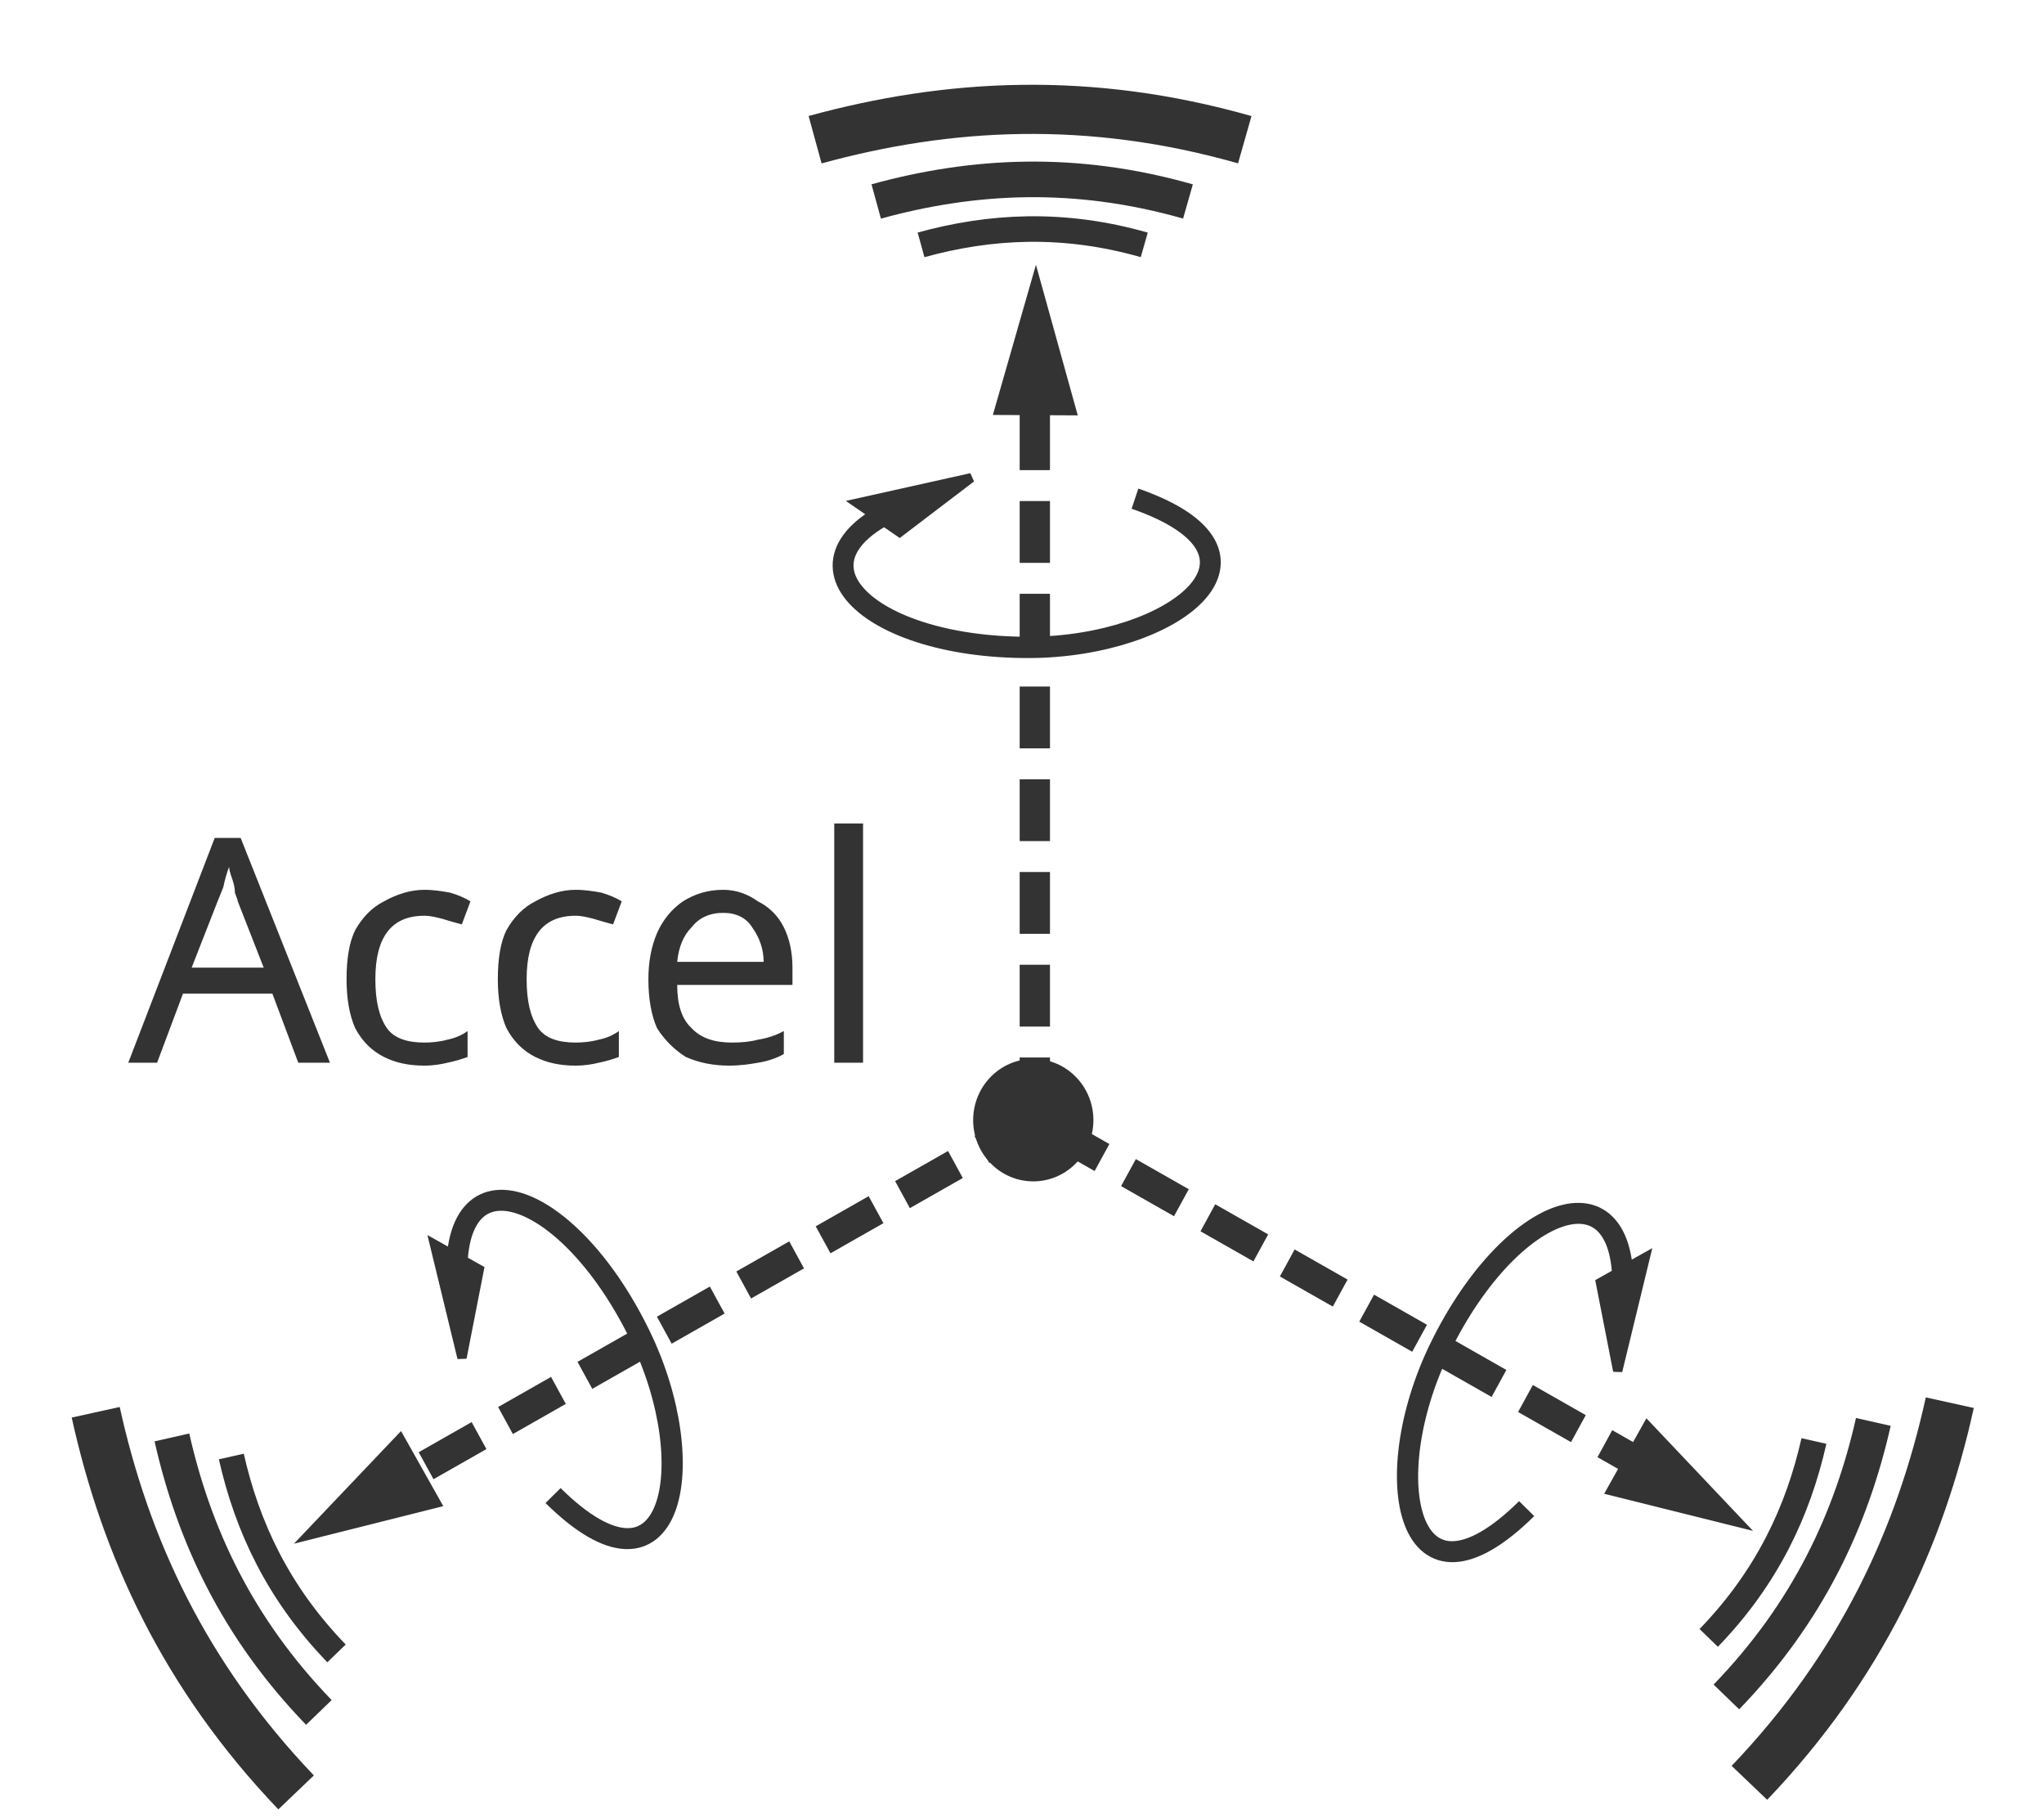
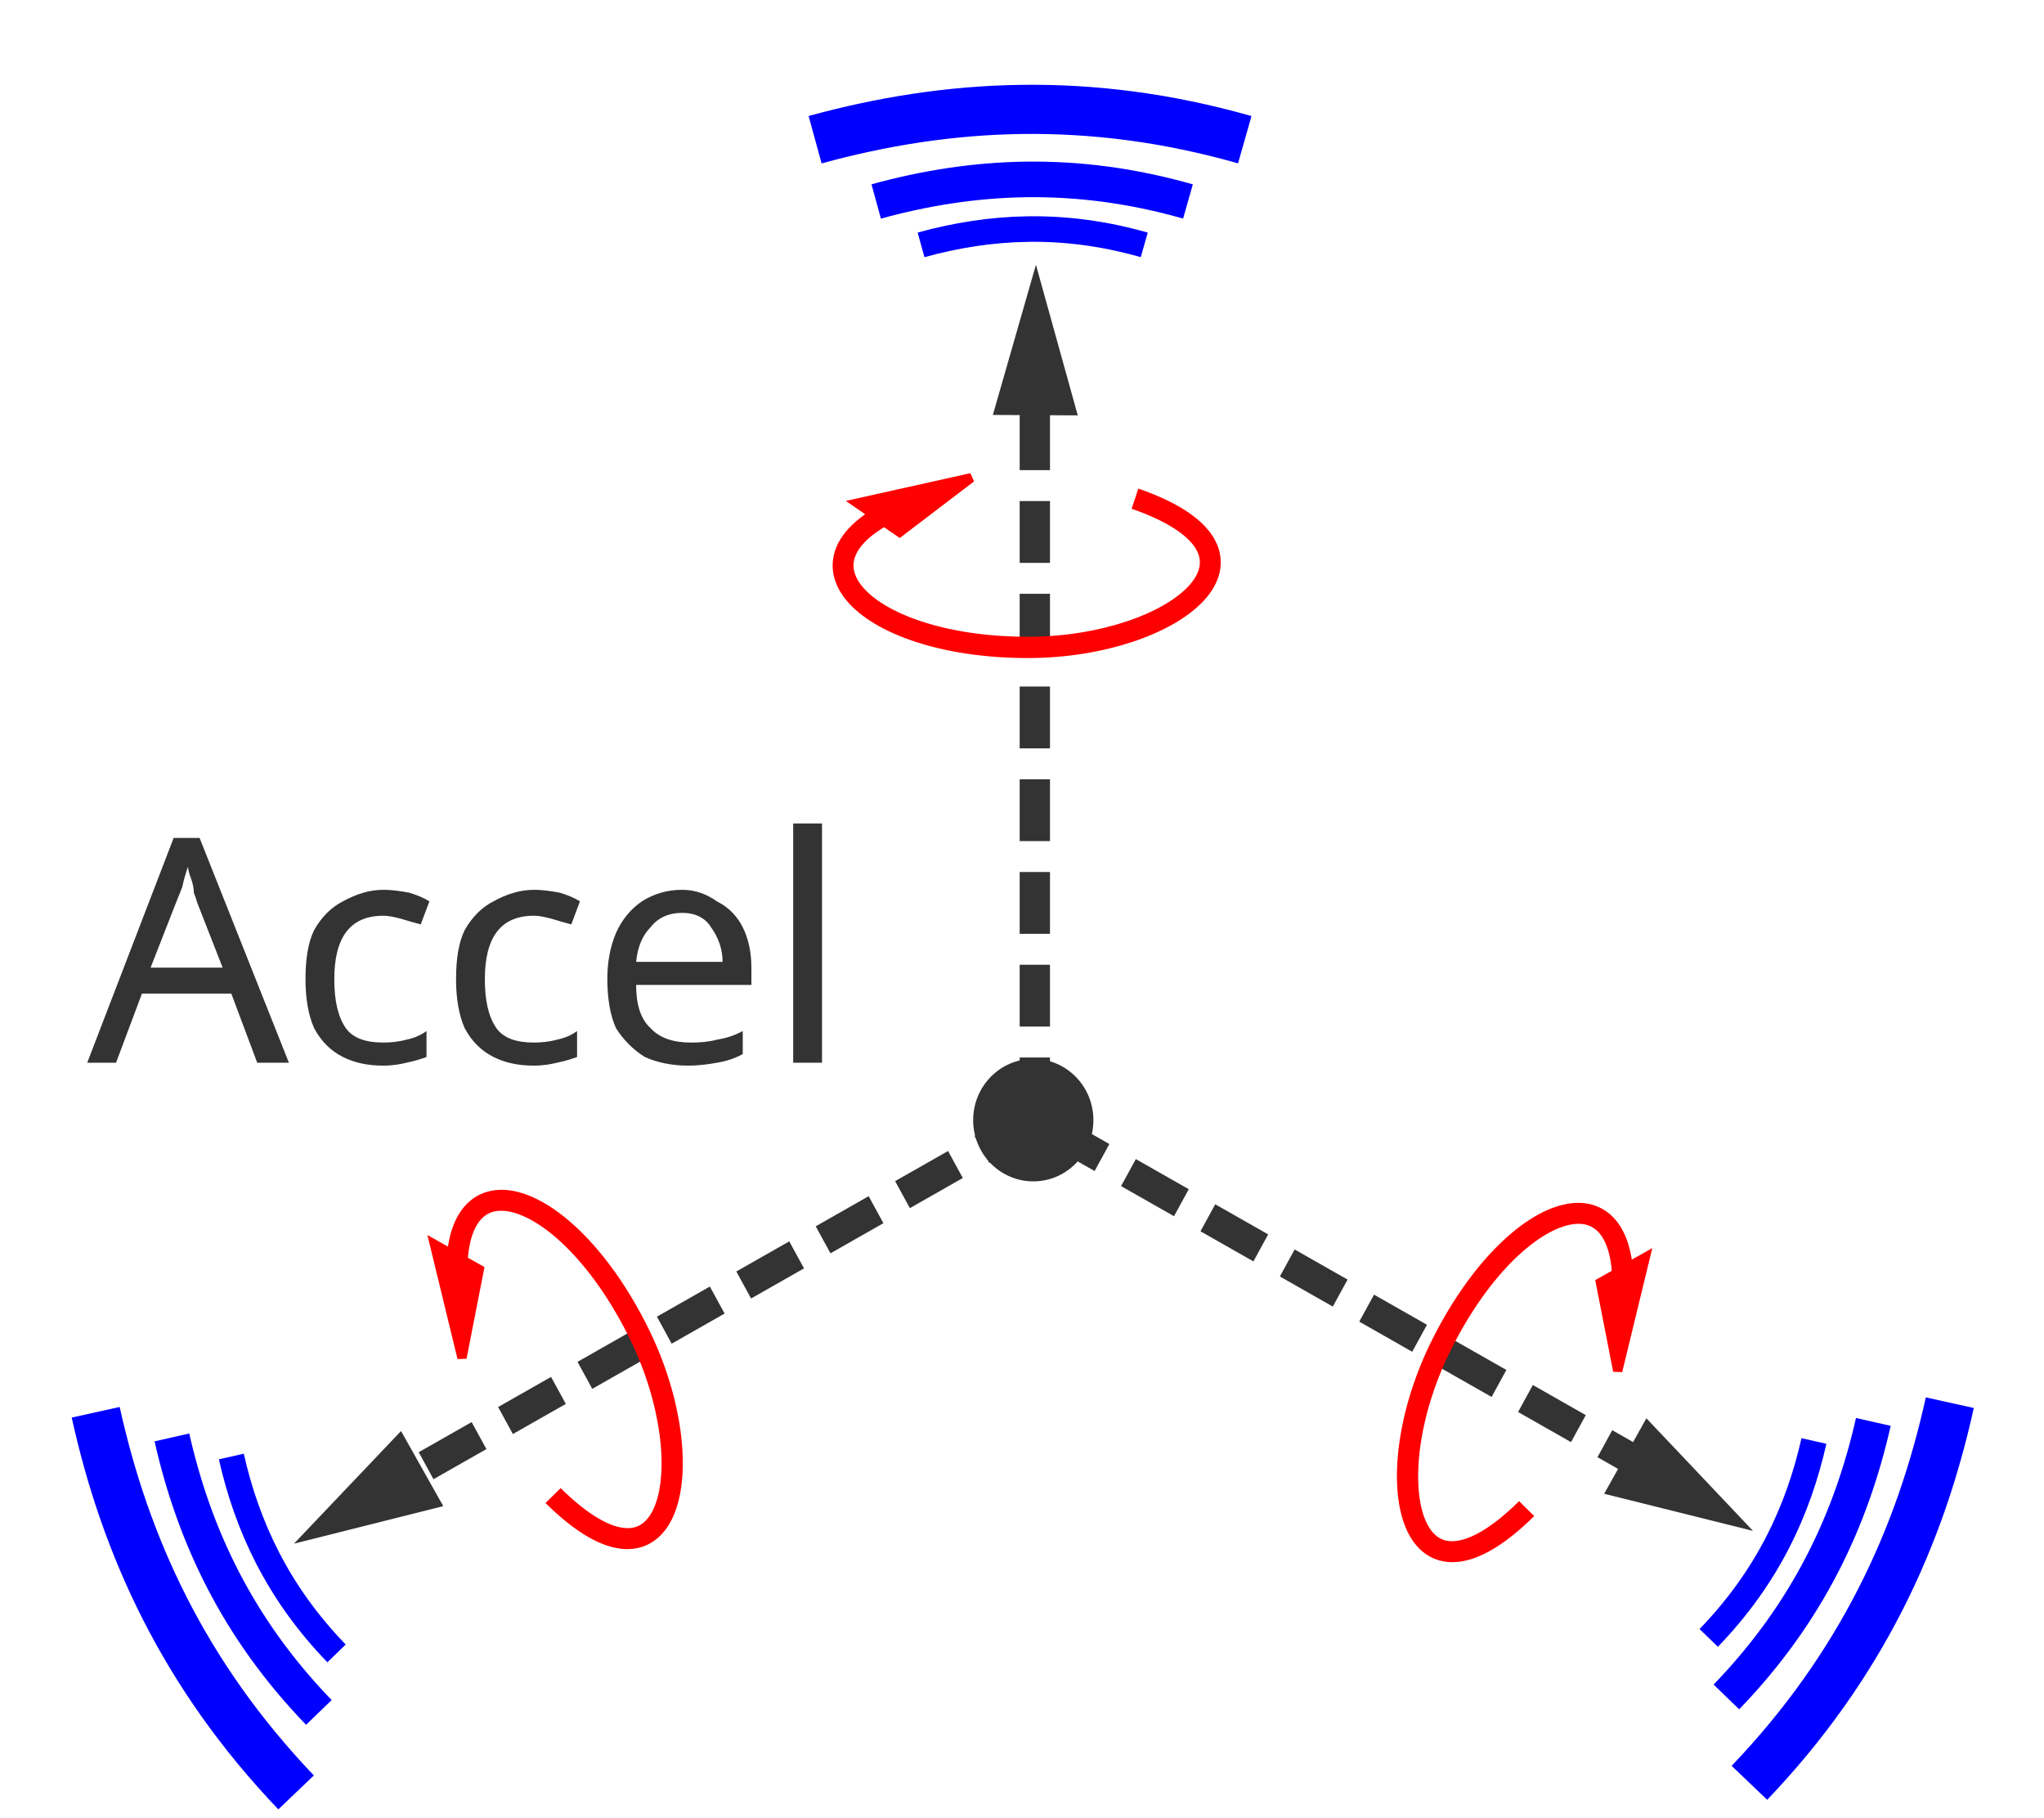
<svg xmlns="http://www.w3.org/2000/svg" width="18.345mm" height="16.306mm" viewBox="0 0 18.345 16.306" version="1.1" id="svg8">
  <defs id="defs2">
    <marker orient="auto" refY="0.0" refX="0.0" id="Arrow2Send" style="overflow:visible;">
      <path id="path10143" style="fill-rule:evenodd;stroke-width:0.625;stroke-linejoin:round;stroke:#000000;stroke-opacity:1;fill:#000000;fill-opacity:1" d="M 8.719,4.034 L -2.207,0.016 L 8.719,-4.002 C 6.973,-1.63 6.983,1.616 8.719,4.034 z " transform="scale(0.3) rotate(180) translate(-2.3,0)" />
    </marker>
    <marker orient="auto" refY="0.0" refX="0.0" id="marker17285" style="overflow:visible;">
      <path id="path17283" d="M 0.0,0.0 L 5.0,-5.0 L -12.5,0.0 L 5.0,5.0 L 0.0,0.0 z " style="fill-rule:evenodd;stroke:#000000;stroke-width:1pt;stroke-opacity:1;fill:#000000;fill-opacity:1" transform="scale(0.2) rotate(180) translate(6,0)" />
    </marker>
    <marker orient="auto" refY="0.0" refX="0.0" id="Arrow1Send" style="overflow:visible;">
      <path id="path10125" d="M 0.0,0.0 L 5.0,-5.0 L -12.5,0.0 L 5.0,5.0 L 0.0,0.0 z " style="fill-rule:evenodd;stroke:#000000;stroke-width:1pt;stroke-opacity:1;fill:#000000;fill-opacity:1" transform="scale(0.2) rotate(180) translate(6,0)" />
    </marker>
    <marker orient="auto" refY="0.0" refX="0.0" id="Arrow2Sstart" style="overflow:visible">
      <path id="path10140" style="fill-rule:evenodd;stroke-width:0.625;stroke-linejoin:round;stroke:#000000;stroke-opacity:1;fill:#000000;fill-opacity:1" d="M 8.719,4.034 L -2.207,0.016 L 8.719,-4.002 C 6.973,-1.63 6.983,1.616 8.719,4.034 z " transform="scale(0.3) translate(-2.3,0)" />
    </marker>
  </defs>
  <g id="layer1" transform="translate(-53.44961,-76.18607)">
    <g id="g17167" transform="translate(-0.5622396,0.1984375)">
      <g id="g1064" transform="matrix(1.264697,0,0,1.264697,-16.50459,-22.81415)">
        <g id="g1031" transform="matrix(0.7417407,0,0,0.7417407,17.94308,27.81899)">
          <g transform="translate(-21.51507,-1.864269)" id="g941-3">
            <g id="g918-1" transform="matrix(0,1.764418,-1.764418,0,205.9493,-18.82344)">
              <g id="g944">
                <g id="g970" transform="rotate(90,57.56354,80.81257)">
                  <text transform="scale(-1)" id="text1234-8" y="-82.514" x="-63.906" style="font-style:normal;font-weight:normal;font-size:6.394px;line-height:1.25;font-family:sans-serif;letter-spacing:0px;word-spacing:0px;fill:#333333;fill-opacity:1;stroke:none;stroke-width:0.16" xml:space="preserve">
                    <tspan style="font-size:0.853px;fill:#333333;stroke-width:0.16" y="-76.856" x="-63.906" id="tspan1232-1" />
                  </text>
                  <g transform="matrix(1.825932,0,0,1.862092,-38.3256,-70.90641)" id="g1006">
                    <path style="fill:none;stroke:#333333;stroke-width:0.09;stroke-linecap:butt;stroke-linejoin:miter;stroke-miterlimit:4;stroke-dasharray:0.18, 0.09;stroke-dashoffset:0;stroke-opacity:1" d="m 46.607,82.194 v 2.118" id="path1013-92-27" />
                    <path style="fill:none;stroke:#333333;stroke-width:0.09;stroke-linecap:butt;stroke-linejoin:miter;stroke-miterlimit:4;stroke-dasharray:0.18, 0.09;stroke-dashoffset:0;stroke-opacity:1" d="m 44.757,81.162 1.85,1.032" id="path1013-92-09" />
                    <path style="fill:none;stroke:#333333;stroke-width:0.09;stroke-linecap:butt;stroke-linejoin:miter;stroke-miterlimit:4;stroke-dasharray:0.18, 0.09;stroke-dashoffset:0;stroke-opacity:1" d="m 46.607,82.194 1.85,-1.032" id="path1013-92-09-6" />
                    <path style="fill:#333333;stroke:#333333;stroke-width:0.037px;stroke-linecap:butt;stroke-linejoin:miter;stroke-opacity:1" d="m 44.787,81.293 -0.255,-0.264 0.356,0.087 z" id="path1272-0" />
                    <path style="fill:#333333;stroke:#333333;stroke-width:0.037px;stroke-linecap:butt;stroke-linejoin:miter;stroke-opacity:1" d="M 48.493,81.256 48.749,80.992 48.392,81.08 Z" id="path1272-0-6" />
                    <path style="fill:#333333;stroke:#333333;stroke-width:0.037px;stroke-linecap:butt;stroke-linejoin:miter;stroke-opacity:1" d="M 46.707,84.263 46.604,84.615 46.504,84.262 Z" id="path1272-0-2" />
-                     <g transform="translate(0.03260063,0.1038946)" id="g884">
-                       <path id="path1272-0-6-0" d="m 46.976,83.799 -0.213,0.159 0.339,-0.074 z" style="fill:#333333;stroke:#333333;stroke-width:0.027px;stroke-linecap:butt;stroke-linejoin:miter;stroke-opacity:1" />
-                       <path style="fill:none;stroke:#333333;stroke-width:0.062;stroke-linecap:butt;stroke-linejoin:miter;stroke-miterlimit:4;stroke-dasharray:none;stroke-opacity:1" d="m 46.277,83.897 c -0.47,-0.16 -0.119,-0.431 0.313,-0.433 0.505,-0.002 0.777,0.279 0.322,0.432" id="path880" />
+                     <g transform="translate(0.03260063,0.1038946)" id="g884" style="stroke:#ff0000">
+                       <path id="path1272-0-6-0" d="m 46.976,83.799 -0.213,0.159 0.339,-0.074 z" style="fill:#ff0000;stroke:#ff0000;stroke-width:0.027px;stroke-linecap:butt;stroke-linejoin:miter;stroke-opacity:1" />
+                       <path style="fill:none;stroke:#ff0000;stroke-width:0.062;stroke-linecap:butt;stroke-linejoin:miter;stroke-miterlimit:4;stroke-dasharray:none;stroke-opacity:1" d="m 46.277,83.897 c -0.47,-0.16 -0.119,-0.431 0.313,-0.433 0.505,-0.002 0.777,0.279 0.322,0.432" id="path880" />
                    </g>
-                     <g id="g884-9" transform="matrix(-0.4414984,0.879838,-0.915031,-0.4414984,142.346,77.38479)">
-                       <path id="path1272-0-6-0-1" d="m 46.976,83.799 -0.213,0.159 0.339,-0.074 z" style="fill:#333333;stroke:#333333;stroke-width:0.027px;stroke-linecap:butt;stroke-linejoin:miter;stroke-opacity:1" />
-                       <path style="fill:none;stroke:#333333;stroke-width:0.062;stroke-linecap:butt;stroke-linejoin:miter;stroke-miterlimit:4;stroke-dasharray:none;stroke-opacity:1" d="m 46.277,83.897 c -0.47,-0.16 -0.119,-0.431 0.313,-0.433 0.505,-0.002 0.777,0.279 0.322,0.432" id="path880-7" />
+                     <g id="g884-9" transform="matrix(-0.4414984,0.879838,-0.915031,-0.4414984,142.346,77.38479)" style="stroke:#ff0000">
+                       <path id="path1272-0-6-0-1" d="m 46.976,83.799 -0.213,0.159 0.339,-0.074 z" style="fill:#ff0000;stroke:#ff0000;stroke-width:0.027px;stroke-linecap:butt;stroke-linejoin:miter;stroke-opacity:1" />
+                       <path style="fill:none;stroke:#ff0000;stroke-width:0.062;stroke-linecap:butt;stroke-linejoin:miter;stroke-miterlimit:4;stroke-dasharray:none;stroke-opacity:1" d="m 46.277,83.897 c -0.47,-0.16 -0.119,-0.431 0.313,-0.433 0.505,-0.002 0.777,0.279 0.322,0.432" id="path880-7" />
                    </g>
-                     <g id="g884-9-7" transform="matrix(0.4414984,0.879838,0.915031,-0.4414984,-49.16185,77.4228)">
-                       <path id="path1272-0-6-0-1-1" d="m 46.976,83.799 -0.213,0.159 0.339,-0.074 z" style="fill:#333333;stroke:#333333;stroke-width:0.027px;stroke-linecap:butt;stroke-linejoin:miter;stroke-opacity:1" />
-                       <path style="fill:none;stroke:#333333;stroke-width:0.062;stroke-linecap:butt;stroke-linejoin:miter;stroke-miterlimit:4;stroke-dasharray:none;stroke-opacity:1" d="m 46.277,83.897 c -0.47,-0.16 -0.119,-0.431 0.313,-0.433 0.505,-0.002 0.777,0.279 0.322,0.432" id="path880-7-1" />
+                     <g id="g884-9-7" transform="matrix(0.4414984,0.879838,0.915031,-0.4414984,-49.16185,77.4228)" style="stroke:#ff0000">
+                       <path id="path1272-0-6-0-1-1" d="m 46.976,83.799 -0.213,0.159 0.339,-0.074 z" style="fill:#ff0000;stroke:#ff0000;stroke-width:0.027px;stroke-linecap:butt;stroke-linejoin:miter;stroke-opacity:1" />
+                       <path style="fill:none;stroke:#ff0000;stroke-width:0.062;stroke-linecap:butt;stroke-linejoin:miter;stroke-miterlimit:4;stroke-dasharray:none;stroke-opacity:1" d="m 46.277,83.897 c -0.47,-0.16 -0.119,-0.431 0.313,-0.433 0.505,-0.002 0.777,0.279 0.322,0.432" id="path880-7-1" />
                    </g>
                  </g>
-                   <text transform="scale(-1)" id="text1234-6" y="-82.45" x="-51.693" style="font-style:normal;font-weight:normal;font-size:9.548px;line-height:1.25;font-family:sans-serif;letter-spacing:0px;word-spacing:0px;fill:#333333;fill-opacity:1;stroke:none;stroke-width:0.239" xml:space="preserve">
-                     <tspan style="font-size:1.705px;fill:#333333;stroke-width:0.239" y="-82.45" x="-51.693" id="tspan1232-18">Accel</tspan>
+                   <text transform="scale(-1)" id="text1234-6" y="-82.45" x="-51.913" style="font-style:normal;font-weight:normal;font-size:9.548px;line-height:1.25;font-family:sans-serif;letter-spacing:0px;word-spacing:0px;fill:#333333;fill-opacity:1;stroke:none;stroke-width:0.239" xml:space="preserve">
+                     <tspan style="font-size:1.705px;fill:#333333;stroke-width:0.239" y="-82.45" x="-51.913" id="tspan1232-18">Accel</tspan>
                  </text>
                  <ellipse ry="0.307" rx="0.301" transform="scale(-1)" cy="-82.142" cx="-46.784" id="path1008" style="opacity:1;fill:#333333;fill-opacity:1;stroke:#333333;stroke-width:0.05;stroke-linecap:round;stroke-miterlimit:4;stroke-dasharray:none;stroke-dashoffset:0;stroke-opacity:1" />
                  <g id="g916" transform="matrix(0.8651404,0,0,0.8651404,6.294998,11.20608)">
-                     <path style="fill:none;stroke:#333333;stroke-width:0.16px;stroke-linecap:butt;stroke-linejoin:miter;stroke-opacity:1" d="m 47.504,87.478 c -0.432,0.119 -0.891,0.145 -1.399,0" id="path874" />
-                     <path style="fill:none;stroke:#333333;stroke-width:0.223px;stroke-linecap:butt;stroke-linejoin:miter;stroke-opacity:1" d="m 47.785,87.75 c -0.604,0.166 -1.245,0.202 -1.954,0" id="path874-0" />
-                     <path style="fill:none;stroke:#333333;stroke-width:0.308px;stroke-linecap:butt;stroke-linejoin:miter;stroke-opacity:1" d="m 48.168,88.137 c -0.832,0.228 -1.716,0.278 -2.693,0" id="path874-0-1" />
-                     <path style="fill:none;stroke:#333333;stroke-width:0.308px;stroke-linecap:butt;stroke-linejoin:miter;stroke-opacity:1" d="m 41.056,80.223 c 0.186,-0.843 0.554,-1.647 1.256,-2.382" id="path874-0-1-1" />
-                     <path style="fill:none;stroke:#333333;stroke-width:0.308px;stroke-linecap:butt;stroke-linejoin:miter;stroke-opacity:1" d="m 52.677,80.163 c -0.186,-0.843 -0.554,-1.647 -1.256,-2.382" id="path874-0-1-1-5" />
+                     <path style="fill:none;stroke:#0000ff;stroke-width:0.16px;stroke-linecap:butt;stroke-linejoin:miter;stroke-opacity:1" d="m 47.504,87.478 c -0.432,0.119 -0.891,0.145 -1.399,0" id="path874" />
+                     <path style="fill:none;stroke:#0000ff;stroke-width:0.223px;stroke-linecap:butt;stroke-linejoin:miter;stroke-opacity:1" d="m 47.785,87.75 c -0.604,0.166 -1.245,0.202 -1.954,0" id="path874-0" />
+                     <path style="fill:none;stroke:#0000ff;stroke-width:0.308px;stroke-linecap:butt;stroke-linejoin:miter;stroke-opacity:1" d="m 48.168,88.137 c -0.832,0.228 -1.716,0.278 -2.693,0" id="path874-0-1" />
+                     <path style="fill:none;stroke:#0000ff;stroke-width:0.308px;stroke-linecap:butt;stroke-linejoin:miter;stroke-opacity:1" d="m 41.056,80.223 c 0.186,-0.843 0.554,-1.647 1.256,-2.382" id="path874-0-1-1" />
+                     <path style="fill:none;stroke:#0000ff;stroke-width:0.308px;stroke-linecap:butt;stroke-linejoin:miter;stroke-opacity:1" d="m 52.677,80.163 c -0.186,-0.843 -0.554,-1.647 -1.256,-2.382" id="path874-0-1-1-5" />
                  </g>
-                   <g transform="matrix(-0.4078073,0.7629948,-0.7629948,-0.4078073,128.6687,79.83138)" id="g916-6">
-                     <path style="fill:none;stroke:#333333;stroke-width:0.16px;stroke-linecap:butt;stroke-linejoin:miter;stroke-opacity:1" d="m 47.504,87.478 c -0.432,0.119 -0.891,0.145 -1.399,0" id="path874-2" />
-                     <path style="fill:none;stroke:#333333;stroke-width:0.223px;stroke-linecap:butt;stroke-linejoin:miter;stroke-opacity:1" d="m 47.785,87.75 c -0.604,0.166 -1.245,0.202 -1.954,0" id="path874-0-6" />
+                   <g transform="matrix(-0.4078073,0.7629948,-0.7629948,-0.4078073,128.6687,79.83138)" id="g916-6" style="stroke:#0000ff">
+                     <path style="fill:none;stroke:#0000ff;stroke-width:0.16px;stroke-linecap:butt;stroke-linejoin:miter;stroke-opacity:1" d="m 47.504,87.478 c -0.432,0.119 -0.891,0.145 -1.399,0" id="path874-2" />
+                     <path style="fill:none;stroke:#0000ff;stroke-width:0.223px;stroke-linecap:butt;stroke-linejoin:miter;stroke-opacity:1" d="m 47.785,87.75 c -0.604,0.166 -1.245,0.202 -1.954,0" id="path874-0-6" />
                  </g>
-                   <g transform="matrix(0.4078073,0.7629949,0.7629949,-0.4078073,-34.98512,79.74738)" id="g916-6-1">
-                     <path style="fill:none;stroke:#333333;stroke-width:0.16px;stroke-linecap:butt;stroke-linejoin:miter;stroke-opacity:1" d="m 47.504,87.478 c -0.432,0.119 -0.891,0.145 -1.399,0" id="path874-2-8" />
-                     <path style="fill:none;stroke:#333333;stroke-width:0.223px;stroke-linecap:butt;stroke-linejoin:miter;stroke-opacity:1" d="m 47.785,87.75 c -0.604,0.166 -1.245,0.202 -1.954,0" id="path874-0-6-7" />
+                   <g transform="matrix(0.4078073,0.7629949,0.7629949,-0.4078073,-34.98512,79.74738)" id="g916-6-1" style="stroke:#0000ff">
+                     <path style="fill:none;stroke:#0000ff;stroke-width:0.16px;stroke-linecap:butt;stroke-linejoin:miter;stroke-opacity:1" d="m 47.504,87.478 c -0.432,0.119 -0.891,0.145 -1.399,0" id="path874-2-8" />
+                     <path style="fill:none;stroke:#0000ff;stroke-width:0.223px;stroke-linecap:butt;stroke-linejoin:miter;stroke-opacity:1" d="m 47.785,87.75 c -0.604,0.166 -1.245,0.202 -1.954,0" id="path874-0-6-7" />
                  </g>
                </g>
              </g>
            </g>
          </g>
        </g>
      </g>
    </g>
  </g>
</svg>
